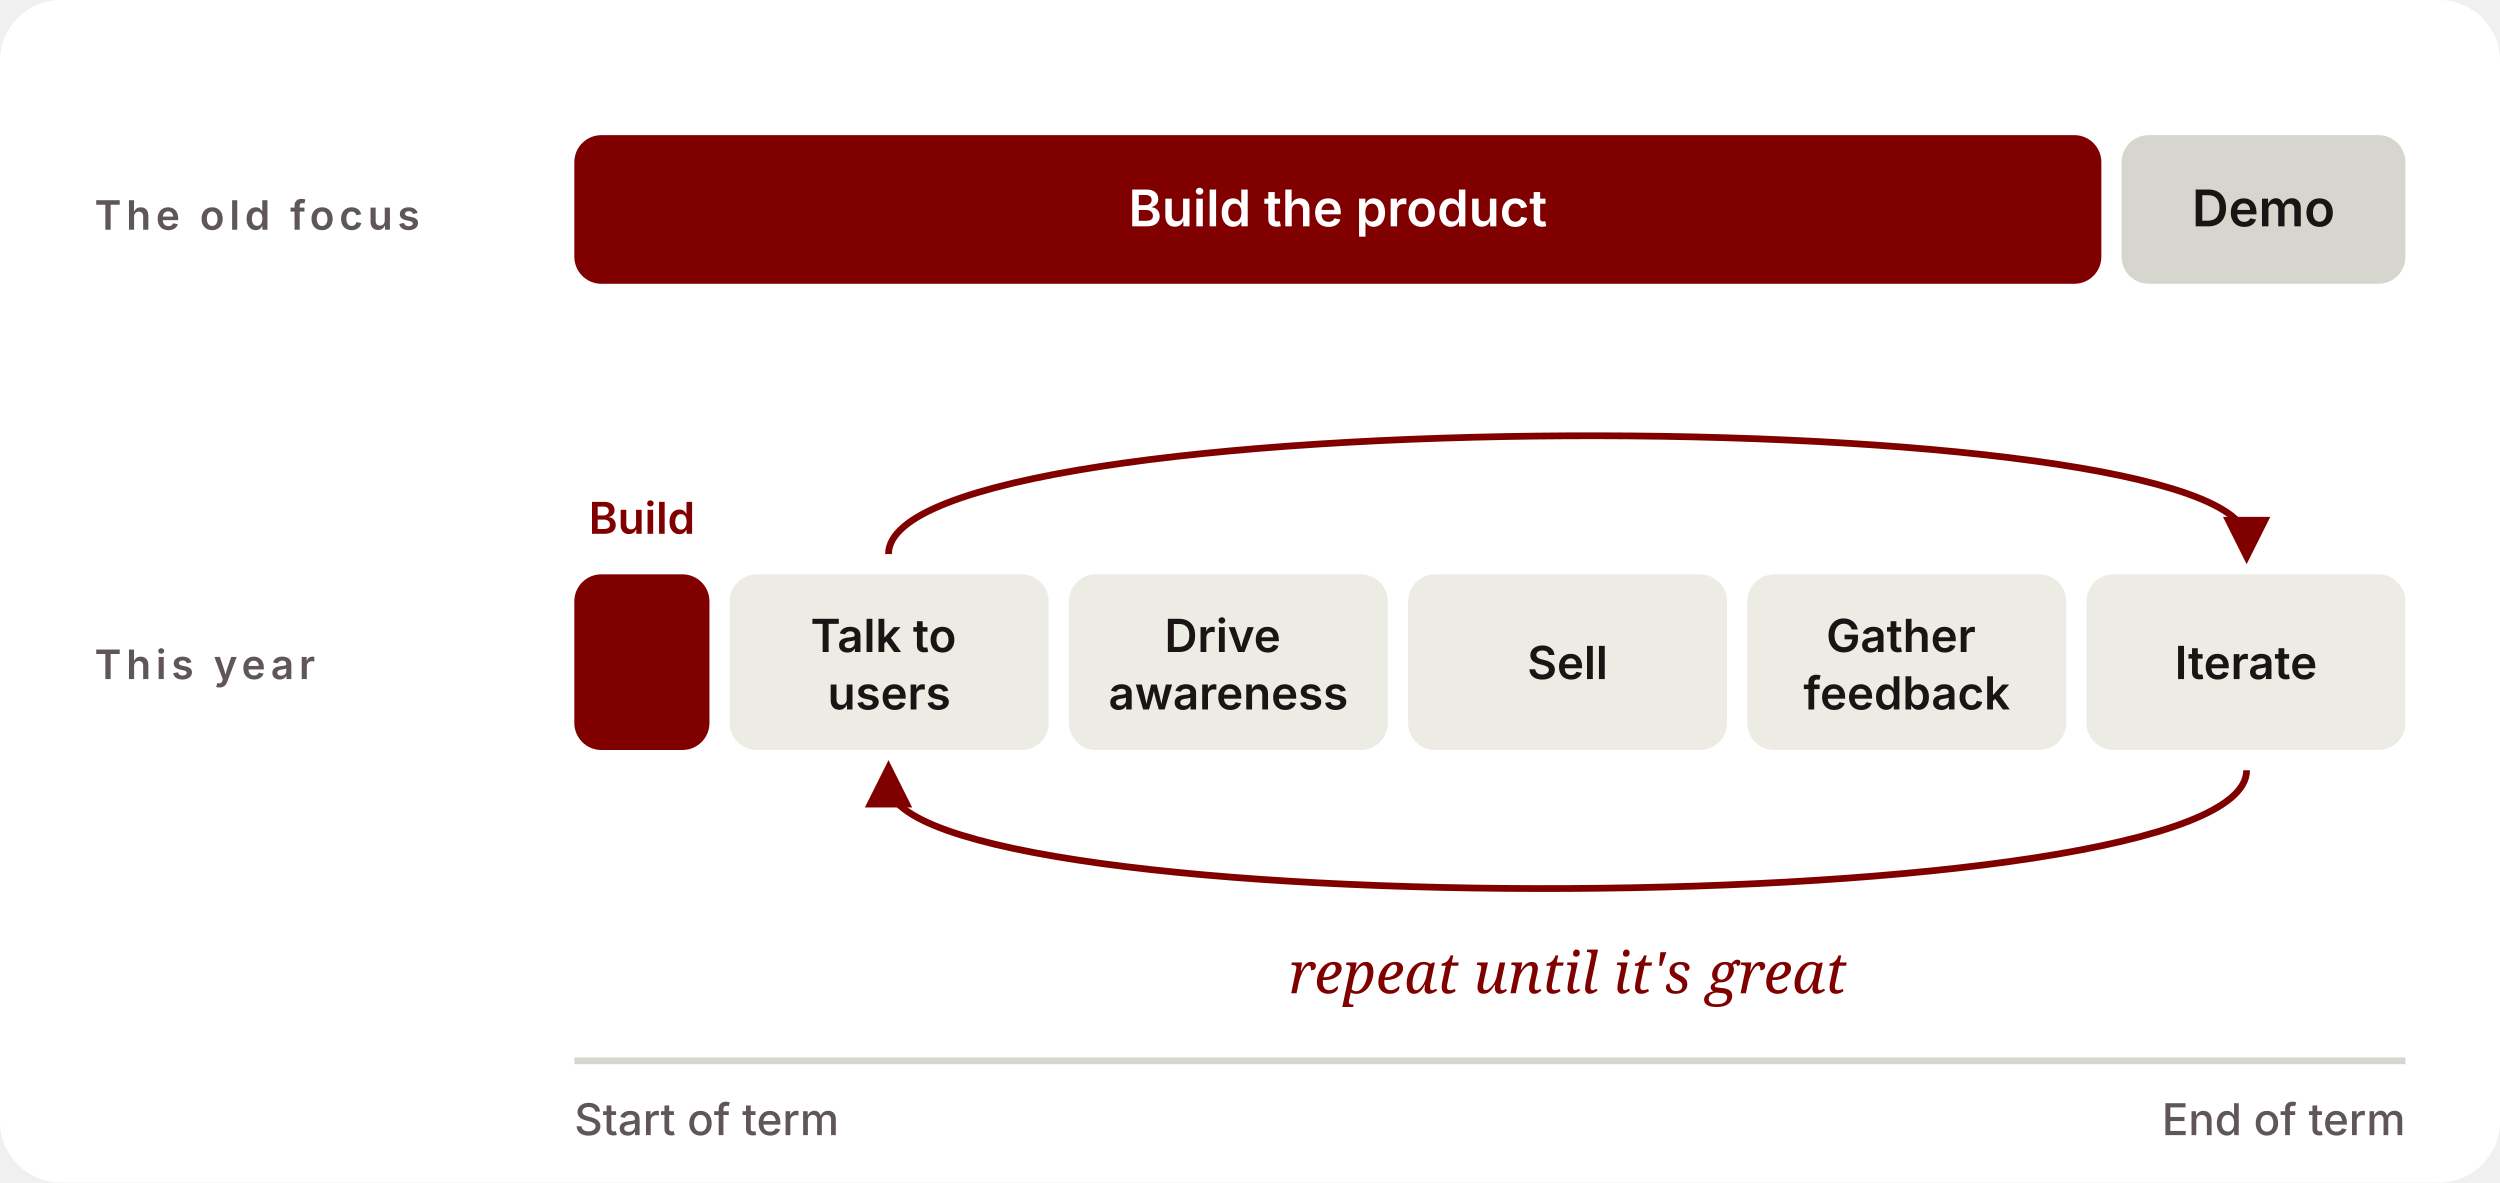
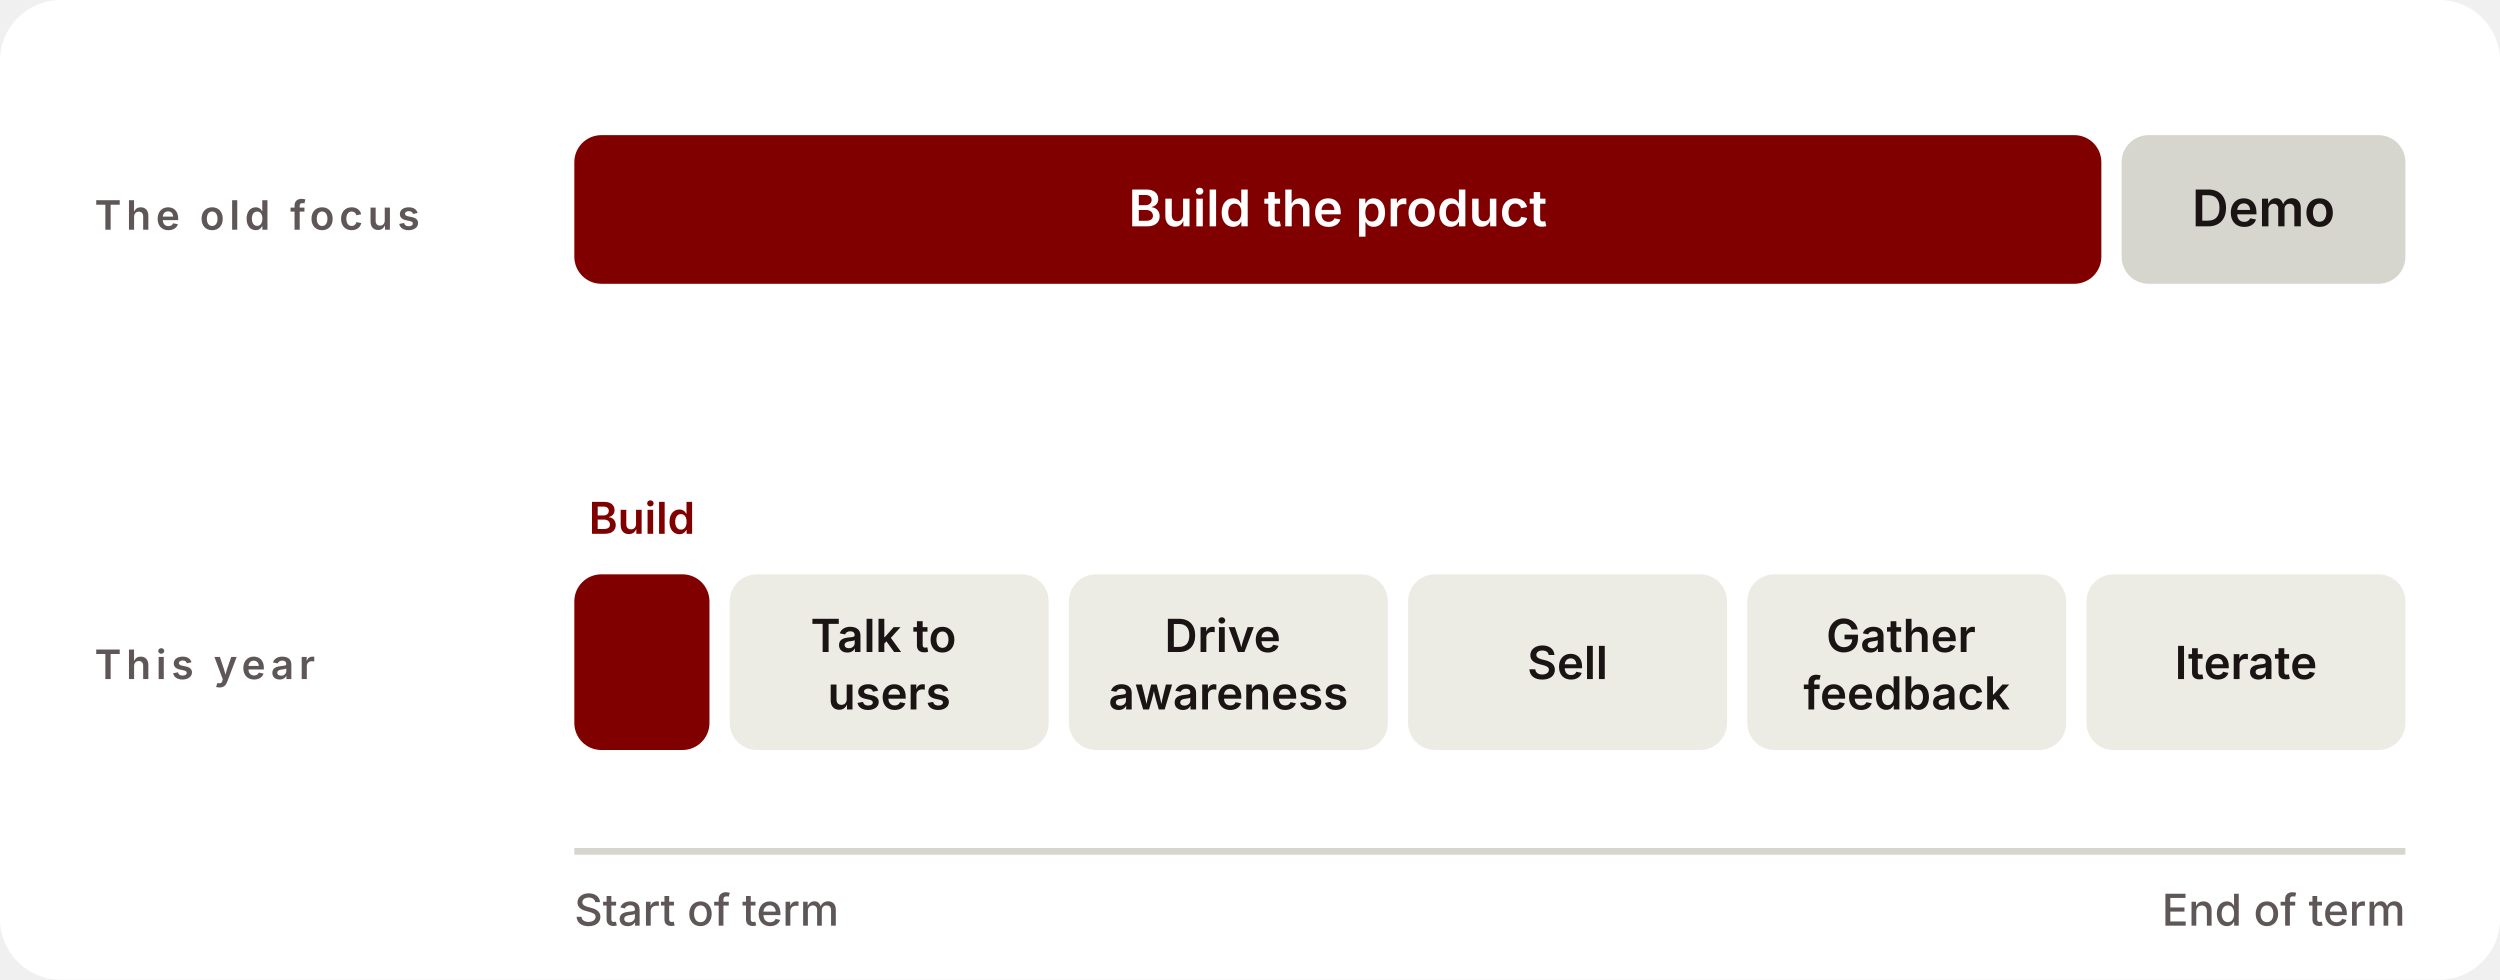
- <svg xmlns="http://www.w3.org/2000/svg" viewBox="0 0 740 350" role="img" aria-labelledby="t d">
+ <svg xmlns="http://www.w3.org/2000/svg" viewBox="0 0 740 290" role="img" aria-labelledby="t d">
  <style>
    .lbl{font:600 12px Inter,system-ui,-apple-system,"Segoe UI",sans-serif;letter-spacing:.12em;fill:#5f5757;text-transform:uppercase}
    .in{font:600 15px Inter,system-ui,-apple-system,"Segoe UI",sans-serif}
    .bx{font:600 13.5px Inter,system-ui,-apple-system,"Segoe UI",sans-serif;fill:#1b1414}
    .sm{font:500 13px Inter,system-ui,-apple-system,"Segoe UI",sans-serif;fill:#5f5757}
    .ser{font:italic 500 17px "EB Garamond",Garamond,Georgia,serif;fill:#800000}
  </style>
-   <defs>
-     <marker id="ah" viewBox="0 0 10 10" refX="5" refY="5" markerWidth="7" markerHeight="7" orient="auto-start-reverse">
-       <path d="M0 0L10 5L0 10z" fill="#800000" />
-     </marker>
-   </defs>
-   <rect width="740" height="350" rx="18" fill="#ffffff" />
+   <rect width="740" height="290" rx="18" fill="#ffffff" />
  <text class="lbl" x="28" y="68">The old focus</text>
  <rect x="170" y="40" width="452" height="44" rx="8" fill="#800000" />
  <text class="in" x="396" y="67" fill="#fff" text-anchor="middle">Build the product</text>
  <rect x="628" y="40" width="84" height="44" rx="8" fill="#d6d6ce" />
  <text class="in" x="670" y="67" fill="#1b1414" text-anchor="middle">Demo</text>
  <text class="lbl" x="28" y="201">This year</text>
  <rect x="170" y="170" width="40" height="52" rx="8" fill="#800000" />
  <text class="sm" x="190" y="158" text-anchor="middle" style="fill:#800000;font-weight:600">Build</text>
  <g class="bx" text-anchor="middle">
    <rect x="216.0" y="170" width="94.4" height="52" rx="8" fill="#ecebe4" />
    <text x="263.2" y="201">
      <tspan x="263.2" dy="-8">Talk to</tspan>
      <tspan x="263.2" dy="17">users</tspan>
    </text>
    <rect x="316.4" y="170" width="94.4" height="52" rx="8" fill="#ecebe4" />
    <text x="363.6" y="201">
      <tspan x="363.6" dy="-8">Drive</tspan>
      <tspan x="363.6" dy="17">awareness</tspan>
    </text>
    <rect x="416.8" y="170" width="94.4" height="52" rx="8" fill="#ecebe4" />
    <text x="464.0" y="201">
      <tspan x="464.0" dy="0">Sell</tspan>
    </text>
    <rect x="517.2" y="170" width="94.4" height="52" rx="8" fill="#ecebe4" />
    <text x="564.4" y="201">
      <tspan x="564.4" dy="-8">Gather</tspan>
      <tspan x="564.4" dy="17">feedback</tspan>
    </text>
    <rect x="617.6" y="170" width="94.4" height="52" rx="8" fill="#ecebe4" />
    <text x="664.8" y="201">
      <tspan x="664.8" dy="0">Iterate</tspan>
    </text>
  </g>
-   <path d="M263 164 C263 118 665 118 665 160" fill="none" stroke="#800000" stroke-width="2" marker-end="url(#ah)" />
-   <path d="M665 228 C665 274 263 274 263 232" fill="none" stroke="#800000" stroke-width="2" marker-end="url(#ah)" />
-   <text class="ser" x="464" y="294" text-anchor="middle">repeat until it's great</text>
-   <line x1="170" y1="314" x2="712" y2="314" stroke="#d6d6ce" stroke-width="2" />
-   <text class="sm" x="170" y="336">Start of term</text>
-   <text class="sm" x="712" y="336" text-anchor="end">End of term</text>
+   <line x1="170" y1="252" x2="712" y2="252" stroke="#d6d6ce" stroke-width="2" />
+   <text class="sm" x="170" y="274">Start of term</text>
+   <text class="sm" x="712" y="274" text-anchor="end">End of term</text>
</svg>
